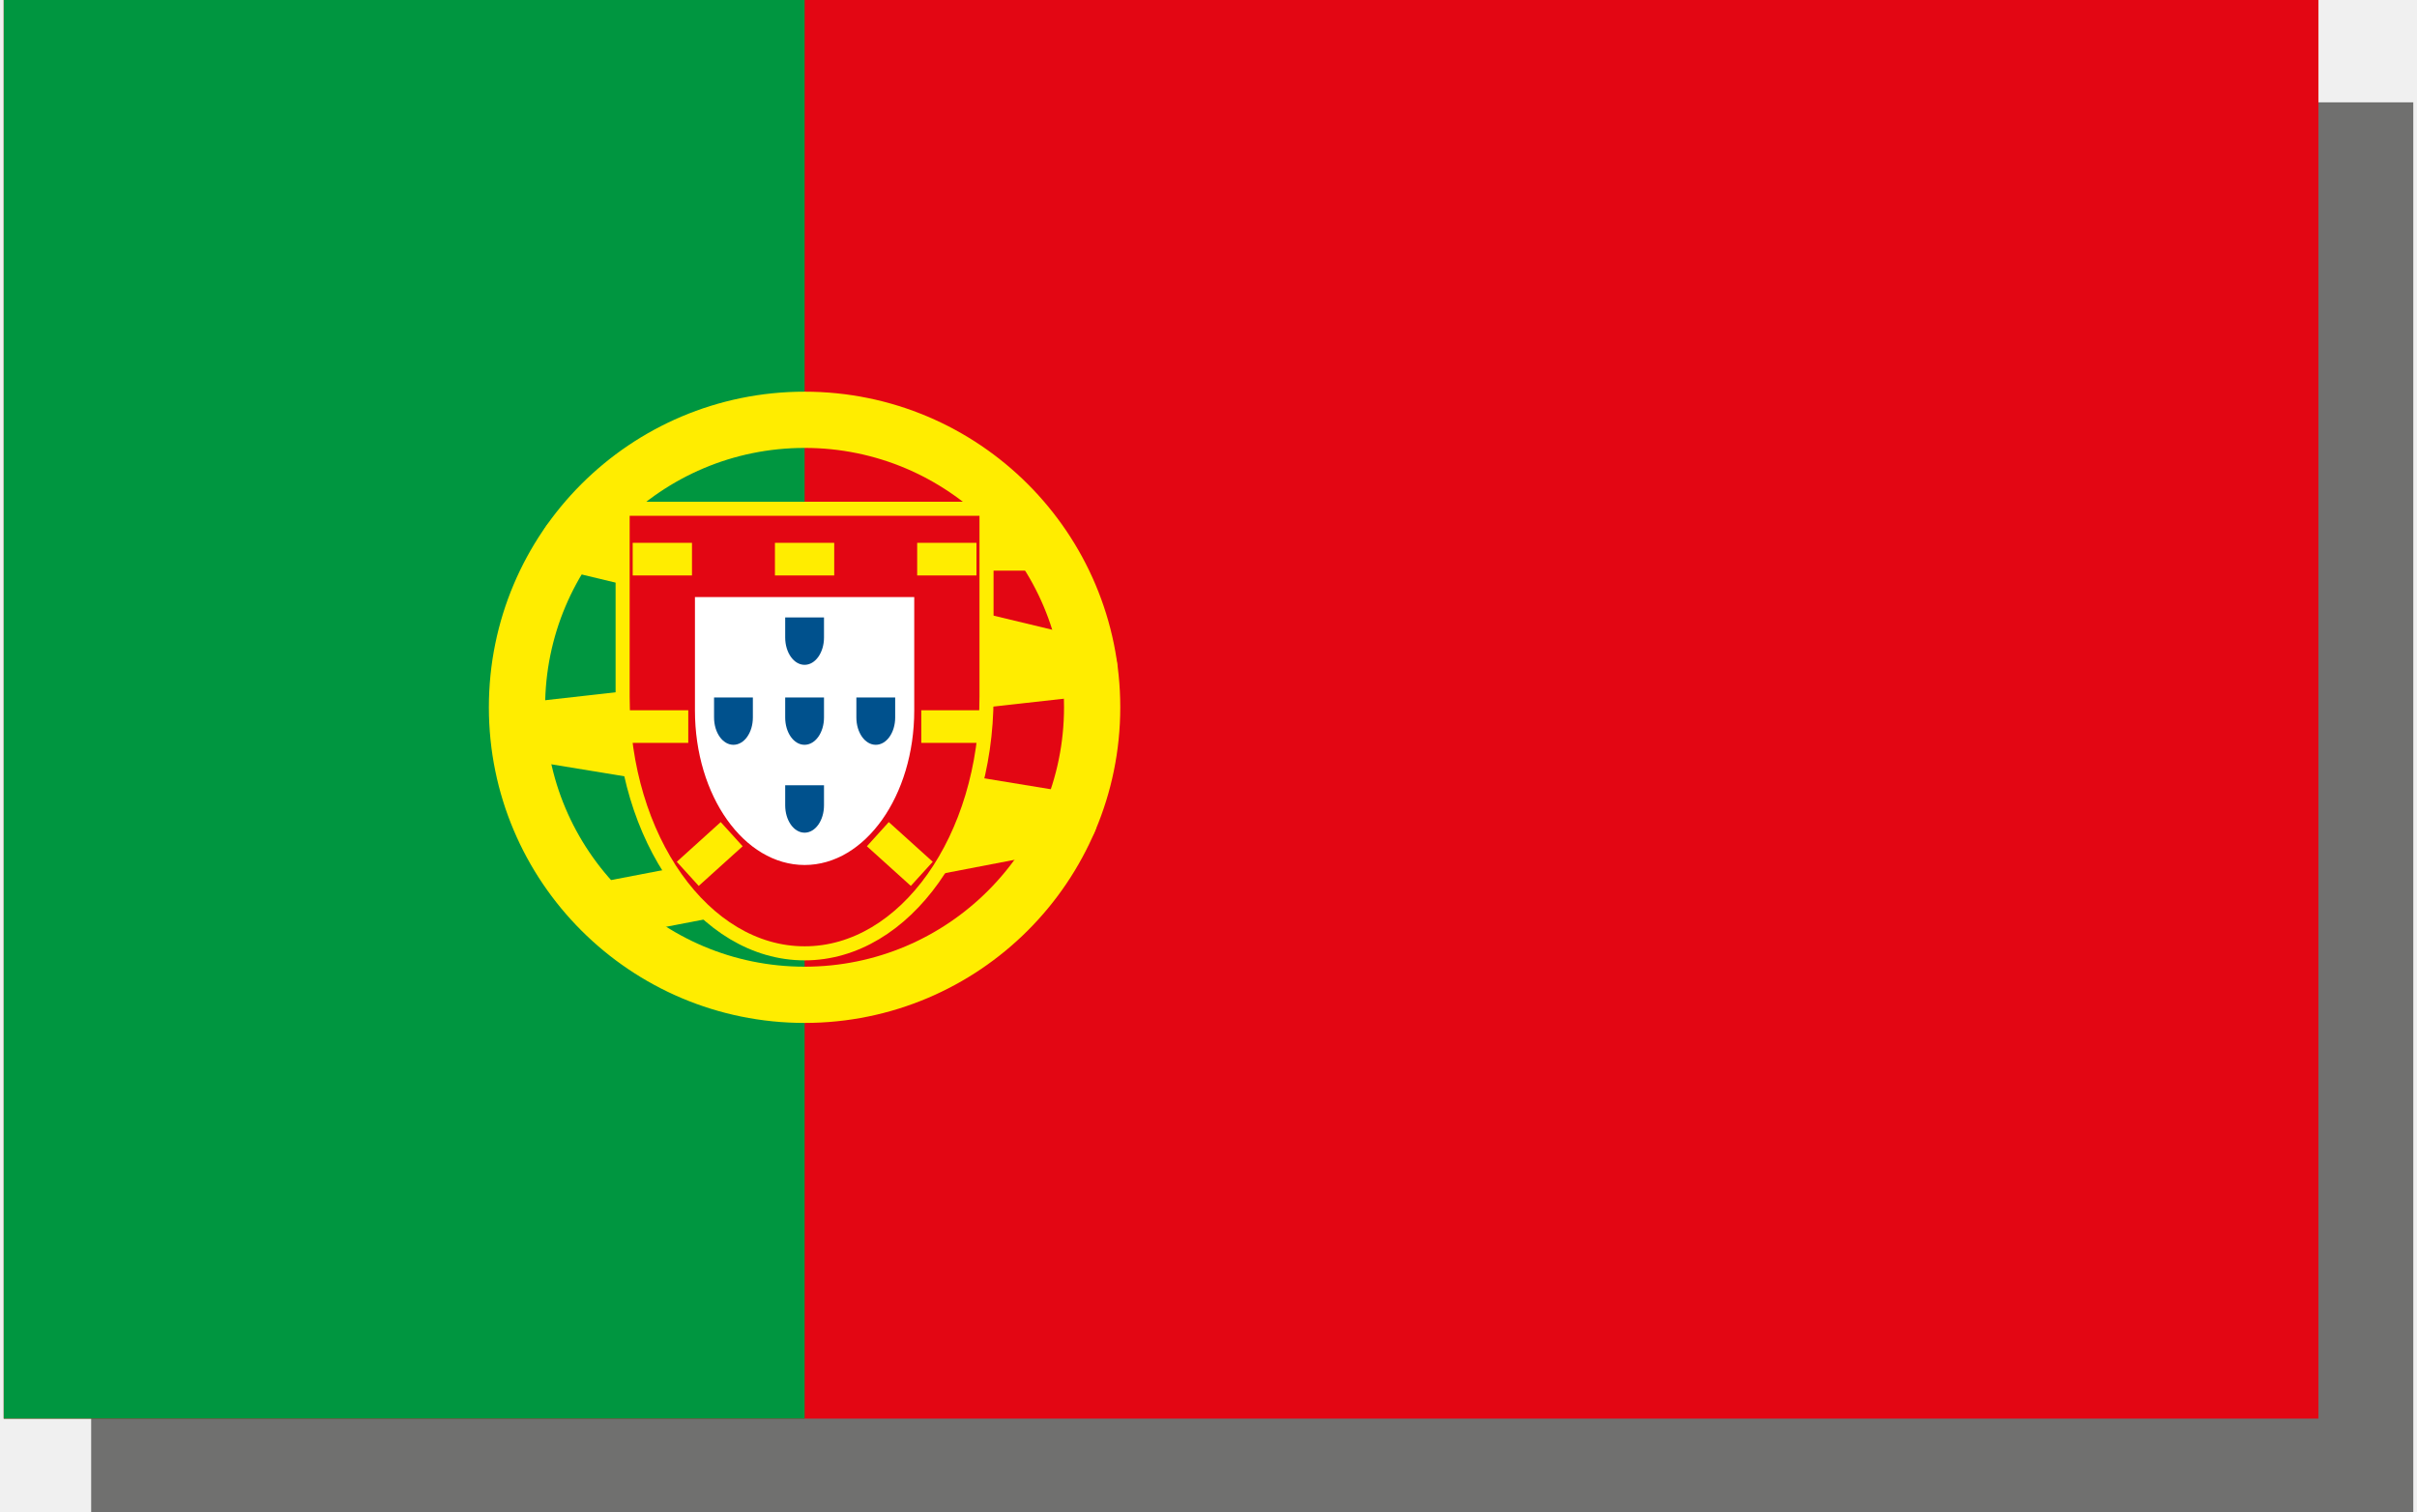
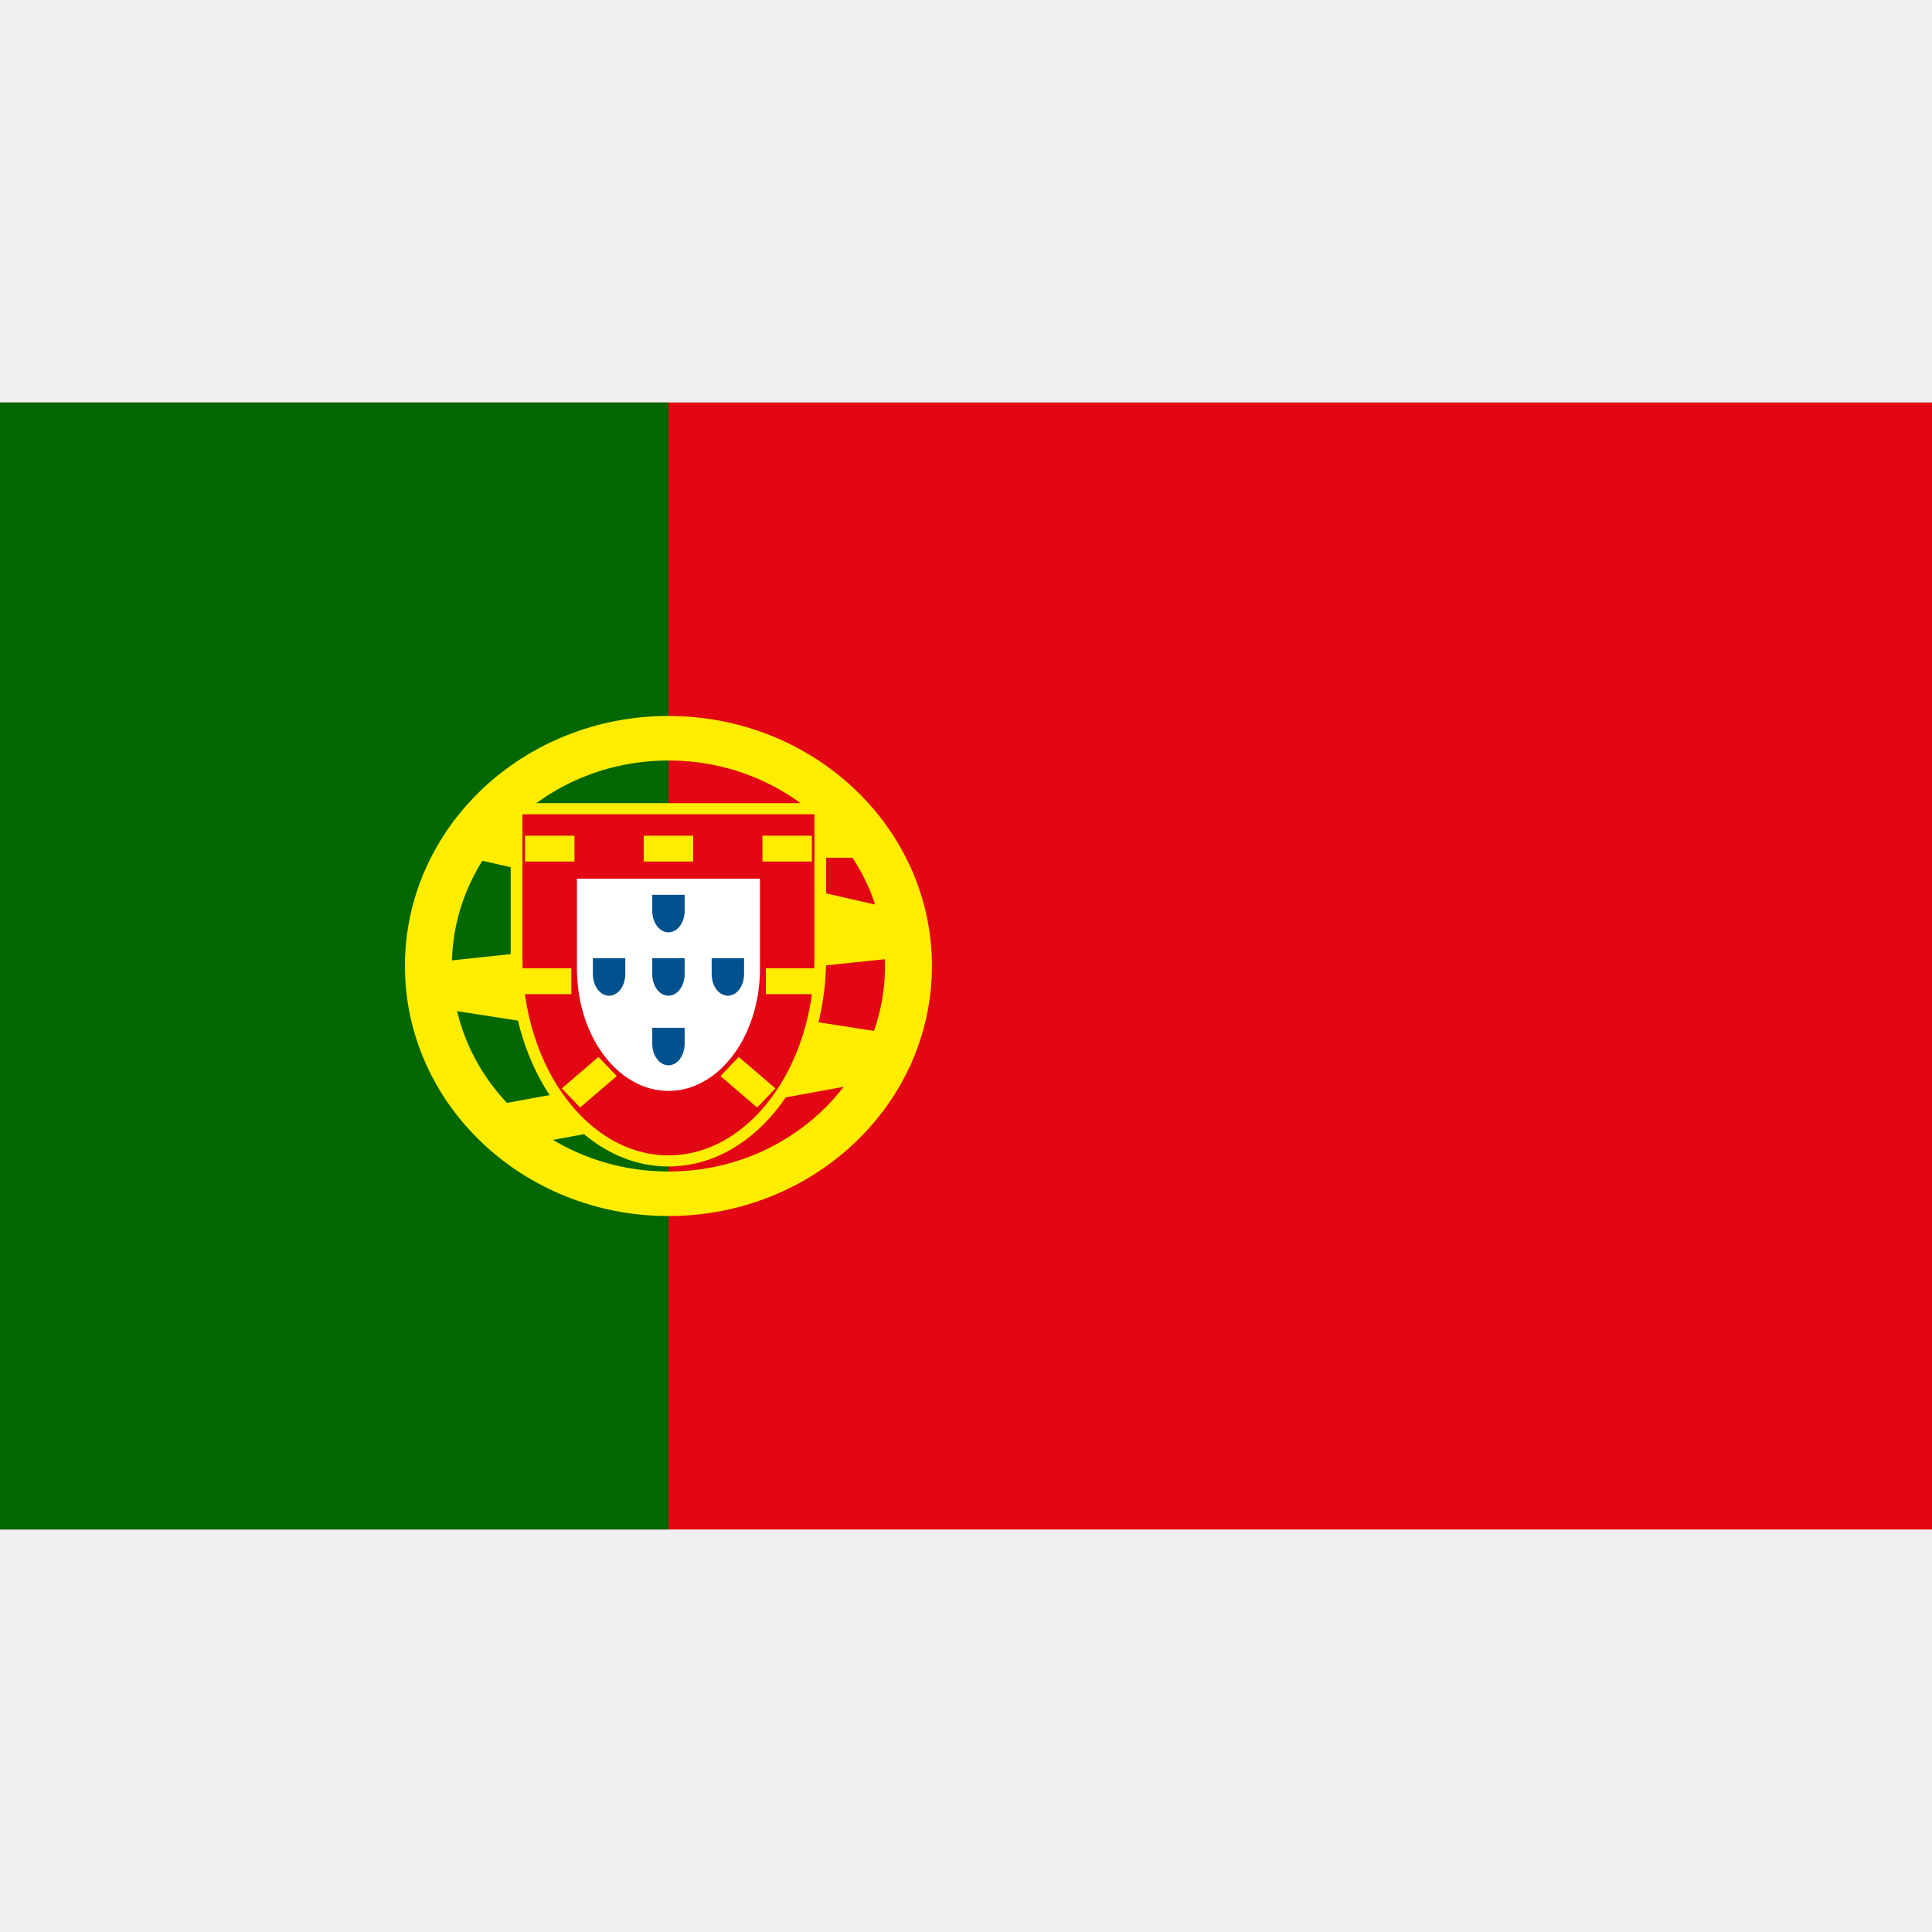
- <svg xmlns="http://www.w3.org/2000/svg" width="15.16mm" height="9.482mm" viewBox="0 0 15.16 9.482" version="1.1" id="svg8">
+ <svg xmlns="http://www.w3.org/2000/svg" width="300" height="300" viewBox="0 0 79.375 79.375" version="1.1" id="svg8">
  <defs id="defs2">
    <clipPath clipPathUnits="userSpaceOnUse" id="clipPath854">
      <path d="M 0,841.89 H 595.28 V 0 H 0 Z" id="path856" />
    </clipPath>
  </defs>
-   <g id="layer1" transform="translate(-37.02123,-103.271)">
-     <g transform="matrix(0.3527778,0,0,-0.3527778,-97.58007,125.0454)" id="g850">
-       <g id="g852" clip-path="url(#clipPath854)">
-         <path d="m 424.454,34.774 h -41.286 v 25.129 h 41.286 z" style="fill:#70706f;fill-opacity:1;fill-rule:nonzero;stroke:none" id="path858" />
-         <path d="m 422.768,36.499 h -41.155 v 25.295 h 41.155 z" style="fill:#e30613;fill-opacity:1;fill-rule:nonzero;stroke:none" id="path860" />
-         <path d="m 395.853,36.499 h -14.24 v 25.295 h 14.24 z" style="fill:#009640;fill-opacity:1;fill-rule:nonzero;stroke:none" id="path862" />
-         <g id="g864" transform="translate(400.9648,49.1465)">
-           <path d="m 0,0 c 0,-2.823 -2.289,-5.112 -5.112,-5.112 -2.825,0 -5.114,2.289 -5.114,5.112 0,2.823 2.289,5.112 5.114,5.112 C -2.289,5.112 0,2.823 0,0 Z" style="fill:none;stroke:#ffed00;stroke-width:1;stroke-linecap:butt;stroke-linejoin:miter;stroke-miterlimit:10;stroke-dasharray:none;stroke-opacity:1" id="path866" />
-         </g>
-         <g id="g868" transform="translate(400.0391,52.0762)">
-           <path d="M 0,0 H -8.374 L 0.874,-2.223 -9.205,-3.352 0.512,-4.946 -7.801,-6.544" style="fill:none;stroke:#ffed00;stroke-width:1;stroke-linecap:butt;stroke-linejoin:round;stroke-miterlimit:10;stroke-dasharray:none;stroke-opacity:1" id="path870" />
-         </g>
-         <g id="g872" transform="translate(399.0869,49.332)">
-           <path d="M 0,0 C 0,-2.519 -1.448,-4.56 -3.234,-4.56 -5.021,-4.56 -6.47,-2.519 -6.47,0 V 3.345 H 0 Z" style="fill:#e30613;fill-opacity:1;fill-rule:nonzero;stroke:none" id="path874" />
-         </g>
-         <g id="g876" transform="translate(399.0869,49.332)">
-           <path d="M 0,0 C 0,-2.519 -1.448,-4.56 -3.234,-4.56 -5.021,-4.56 -6.47,-2.519 -6.47,0 V 3.345 H 0 Z" style="fill:none;stroke:#ffed00;stroke-width:0.25;stroke-linecap:butt;stroke-linejoin:miter;stroke-miterlimit:10;stroke-dasharray:none;stroke-opacity:1" id="path878" />
-         </g>
-         <g id="g880" transform="translate(397.8018,49.0908)">
-           <path d="m 0,0 c 0,-1.518 -0.873,-2.748 -1.949,-2.748 -1.077,0 -1.95,1.23 -1.95,2.748 V 2.016 H 0 Z" style="fill:#ffffff;fill-opacity:1;fill-rule:nonzero;stroke:none" id="path882" />
-         </g>
-         <g id="g884" transform="translate(394.9326,48.9658)">
-           <path d="M 0,0 C 0,-0.27 -0.154,-0.486 -0.346,-0.486 -0.536,-0.486 -0.69,-0.27 -0.69,0 V 0.356 H 0 Z" style="fill:#00518d;fill-opacity:1;fill-rule:nonzero;stroke:none" id="path886" />
-         </g>
-         <g id="g888" transform="translate(396.1973,50.3877)">
-           <path d="M 0,0 C 0,-0.269 -0.154,-0.486 -0.345,-0.486 -0.536,-0.486 -0.69,-0.269 -0.69,0 V 0.357 H 0 Z" style="fill:#00518d;fill-opacity:1;fill-rule:nonzero;stroke:none" id="path890" />
-         </g>
-         <g id="g892" transform="translate(396.1973,48.9658)">
-           <path d="M 0,0 C 0,-0.27 -0.155,-0.486 -0.346,-0.486 -0.537,-0.486 -0.69,-0.27 -0.69,0 V 0.356 H 0 Z" style="fill:#00518d;fill-opacity:1;fill-rule:nonzero;stroke:none" id="path894" />
-         </g>
-         <g id="g896" transform="translate(396.1973,47.4043)">
-           <path d="M 0,0 C 0,-0.27 -0.154,-0.487 -0.345,-0.487 -0.536,-0.487 -0.69,-0.27 -0.69,0 V 0.356 H 0 Z" style="fill:#00518d;fill-opacity:1;fill-rule:nonzero;stroke:none" id="path898" />
-         </g>
-         <g id="g900" transform="translate(397.4629,48.9658)">
-           <path d="M 0,0 C 0,-0.27 -0.154,-0.486 -0.345,-0.486 -0.536,-0.486 -0.69,-0.27 -0.69,0 V 0.356 H 0 Z" style="fill:#00518d;fill-opacity:1;fill-rule:nonzero;stroke:none" id="path902" />
-         </g>
-         <path d="m 396.379,51.491 h -1.054 v 0.58 h 1.054 z" style="fill:#ffed00;fill-opacity:1;fill-rule:nonzero;stroke:none" id="path904" />
-         <path d="m 393.85,51.491 h -1.054 v 0.58 h 1.054 z" style="fill:#ffed00;fill-opacity:1;fill-rule:nonzero;stroke:none" id="path906" />
-         <path d="m 398.908,51.491 h -1.054 v 0.58 h 1.054 z" style="fill:#ffed00;fill-opacity:1;fill-rule:nonzero;stroke:none" id="path908" />
-         <path d="m 393.784,48.514 h -1.055 v 0.58 h 1.055 z" style="fill:#ffed00;fill-opacity:1;fill-rule:nonzero;stroke:none" id="path910" />
-         <g id="g912" transform="translate(394.751,46.6758)">
-           <path d="m 0,0 -0.781,-0.705 -0.39,0.429 0.781,0.706 z" style="fill:#ffed00;fill-opacity:1;fill-rule:nonzero;stroke:none" id="path914" />
-         </g>
-         <path d="m 397.927,48.514 h 1.055 v 0.58 h -1.055 z" style="fill:#ffed00;fill-opacity:1;fill-rule:nonzero;stroke:none" id="path916" />
-         <g id="g918" transform="translate(396.96,46.6758)">
-           <path d="M 0,0 0.781,-0.705 1.171,-0.276 0.389,0.43 Z" style="fill:#ffed00;fill-opacity:1;fill-rule:nonzero;stroke:none" id="path920" />
-         </g>
+   <g id="layer1" transform="translate(-37.02123,-33.3778)">
+     <g id="g963" transform="translate(-0.023282,-15.95304)">
+       <path id="path860" style="fill:#e30613;fill-opacity:1;fill-rule:nonzero;stroke:none;stroke-width:1.879" d="M 116.42,112.169 H 37.045 V 65.867 h 79.375 z" />
+       <path id="path862" style="fill:#016701;fill-opacity:1;fill-rule:nonzero;stroke:none;stroke-width:1.879" d="M 64.509,112.169 H 37.045 V 65.867 h 27.464 z" />
+       <g transform="matrix(1.928684,0,0,-1.830484,74.36803,89.01837)" id="g864">
+         <path id="path866" style="fill:none;stroke:#ffed00;stroke-width:1;stroke-linecap:butt;stroke-linejoin:miter;stroke-miterlimit:10;stroke-dasharray:none;stroke-opacity:1" d="m 0,0 c 0,-2.823 -2.289,-5.112 -5.112,-5.112 -2.825,0 -5.114,2.289 -5.114,5.112 0,2.823 2.289,5.112 5.114,5.112 C -2.289,5.112 0,2.823 0,0 Z" />
+       </g>
+       <g transform="matrix(1.928684,0,0,-1.830484,72.58265,83.65557)" id="g868">
+         <path id="path870" style="fill:none;stroke:#ffed00;stroke-width:1;stroke-linecap:butt;stroke-linejoin:round;stroke-miterlimit:10;stroke-dasharray:none;stroke-opacity:1" d="M 0,0 H -8.374 L 0.874,-2.223 -9.205,-3.352 0.512,-4.946 -7.801,-6.544" />
+       </g>
+       <g transform="matrix(1.928684,0,0,-1.830484,70.74615,88.67882)" id="g872">
+         <path id="path874" style="fill:#e30613;fill-opacity:1;fill-rule:nonzero;stroke:none" d="M 0,0 C 0,-2.519 -1.448,-4.56 -3.234,-4.56 -5.021,-4.56 -6.47,-2.519 -6.47,0 V 3.345 H 0 Z" />
+       </g>
+       <g transform="matrix(1.928684,0,0,-1.830484,70.74615,88.67882)" id="g876">
+         <path id="path878" style="fill:none;stroke:#ffed00;stroke-width:0.25;stroke-linecap:butt;stroke-linejoin:miter;stroke-miterlimit:10;stroke-dasharray:none;stroke-opacity:1" d="M 0,0 C 0,-2.519 -1.448,-4.56 -3.234,-4.56 -5.021,-4.56 -6.47,-2.519 -6.47,0 V 3.345 H 0 Z" />
+       </g>
+       <g transform="matrix(1.928684,0,0,-1.830484,68.2676,89.12033)" id="g880">
+         <path id="path882" style="fill:#ffffff;fill-opacity:1;fill-rule:nonzero;stroke:none" d="m 0,0 c 0,-1.518 -0.873,-2.748 -1.949,-2.748 -1.077,0 -1.95,1.23 -1.95,2.748 V 2.016 H 0 Z" />
+       </g>
+       <g transform="matrix(1.928684,0,0,-1.830484,62.73382,89.34911)" id="g884">
+         <path id="path886" style="fill:#00518d;fill-opacity:1;fill-rule:nonzero;stroke:none" d="M 0,0 C 0,-0.27 -0.154,-0.486 -0.346,-0.486 -0.536,-0.486 -0.69,-0.27 -0.69,0 V 0.356 H 0 Z" />
+       </g>
+       <g transform="matrix(1.928684,0,0,-1.830484,65.17302,86.74636)" id="g888">
+         <path id="path890" style="fill:#00518d;fill-opacity:1;fill-rule:nonzero;stroke:none" d="M 0,0 C 0,-0.269 -0.154,-0.486 -0.345,-0.486 -0.536,-0.486 -0.69,-0.269 -0.69,0 V 0.357 H 0 Z" />
+       </g>
+       <g transform="matrix(1.928684,0,0,-1.830484,65.17302,89.34911)" id="g892">
+         <path id="path894" style="fill:#00518d;fill-opacity:1;fill-rule:nonzero;stroke:none" d="M 0,0 C 0,-0.27 -0.155,-0.486 -0.346,-0.486 -0.537,-0.486 -0.69,-0.27 -0.69,0 V 0.356 H 0 Z" />
+       </g>
+       <g transform="matrix(1.928684,0,0,-1.830484,65.17302,92.20745)" id="g896">
+         <path id="path898" style="fill:#00518d;fill-opacity:1;fill-rule:nonzero;stroke:none" d="M 0,0 C 0,-0.27 -0.154,-0.487 -0.345,-0.487 -0.536,-0.487 -0.69,-0.27 -0.69,0 V 0.356 H 0 Z" />
+       </g>
+       <g transform="matrix(1.928684,0,0,-1.830484,67.61397,89.34911)" id="g900">
+         <path id="path902" style="fill:#00518d;fill-opacity:1;fill-rule:nonzero;stroke:none" d="M 0,0 C 0,-0.27 -0.154,-0.486 -0.345,-0.486 -0.536,-0.486 -0.69,-0.27 -0.69,0 V 0.356 H 0 Z" />
+       </g>
+       <path id="path904" style="fill:#ffed00;fill-opacity:1;fill-rule:nonzero;stroke:none;stroke-width:1.879" d="m 65.523,84.727 h -2.033 v -1.062 h 2.033 z" />
+       <path id="path906" style="fill:#ffed00;fill-opacity:1;fill-rule:nonzero;stroke:none;stroke-width:1.879" d="m 60.646,84.727 h -2.033 v -1.062 h 2.033 z" />
+       <path id="path908" style="fill:#ffed00;fill-opacity:1;fill-rule:nonzero;stroke:none;stroke-width:1.879" d="m 70.401,84.727 h -2.033 v -1.062 h 2.033 z" />
+       <path id="path910" style="fill:#ffed00;fill-opacity:1;fill-rule:nonzero;stroke:none;stroke-width:1.879" d="M 60.519,90.176 H 58.484 V 89.114 h 2.035 z" />
+       <g transform="matrix(1.928684,0,0,-1.830484,62.38357,93.54096)" id="g912">
+         <path id="path914" style="fill:#ffed00;fill-opacity:1;fill-rule:nonzero;stroke:none" d="m 0,0 -0.781,-0.705 -0.39,0.429 0.781,0.706 z" />
+       </g>
+       <path id="path916" style="fill:#ffed00;fill-opacity:1;fill-rule:nonzero;stroke:none;stroke-width:1.879" d="M 68.509,90.176 H 70.544 V 89.114 h -2.035 z" />
+       <g transform="matrix(1.928684,0,0,-1.830484,66.64403,93.54096)" id="g918">
+         <path id="path920" style="fill:#ffed00;fill-opacity:1;fill-rule:nonzero;stroke:none" d="M 0,0 0.781,-0.705 1.171,-0.276 0.389,0.43 Z" />
      </g>
    </g>
  </g>
</svg>
